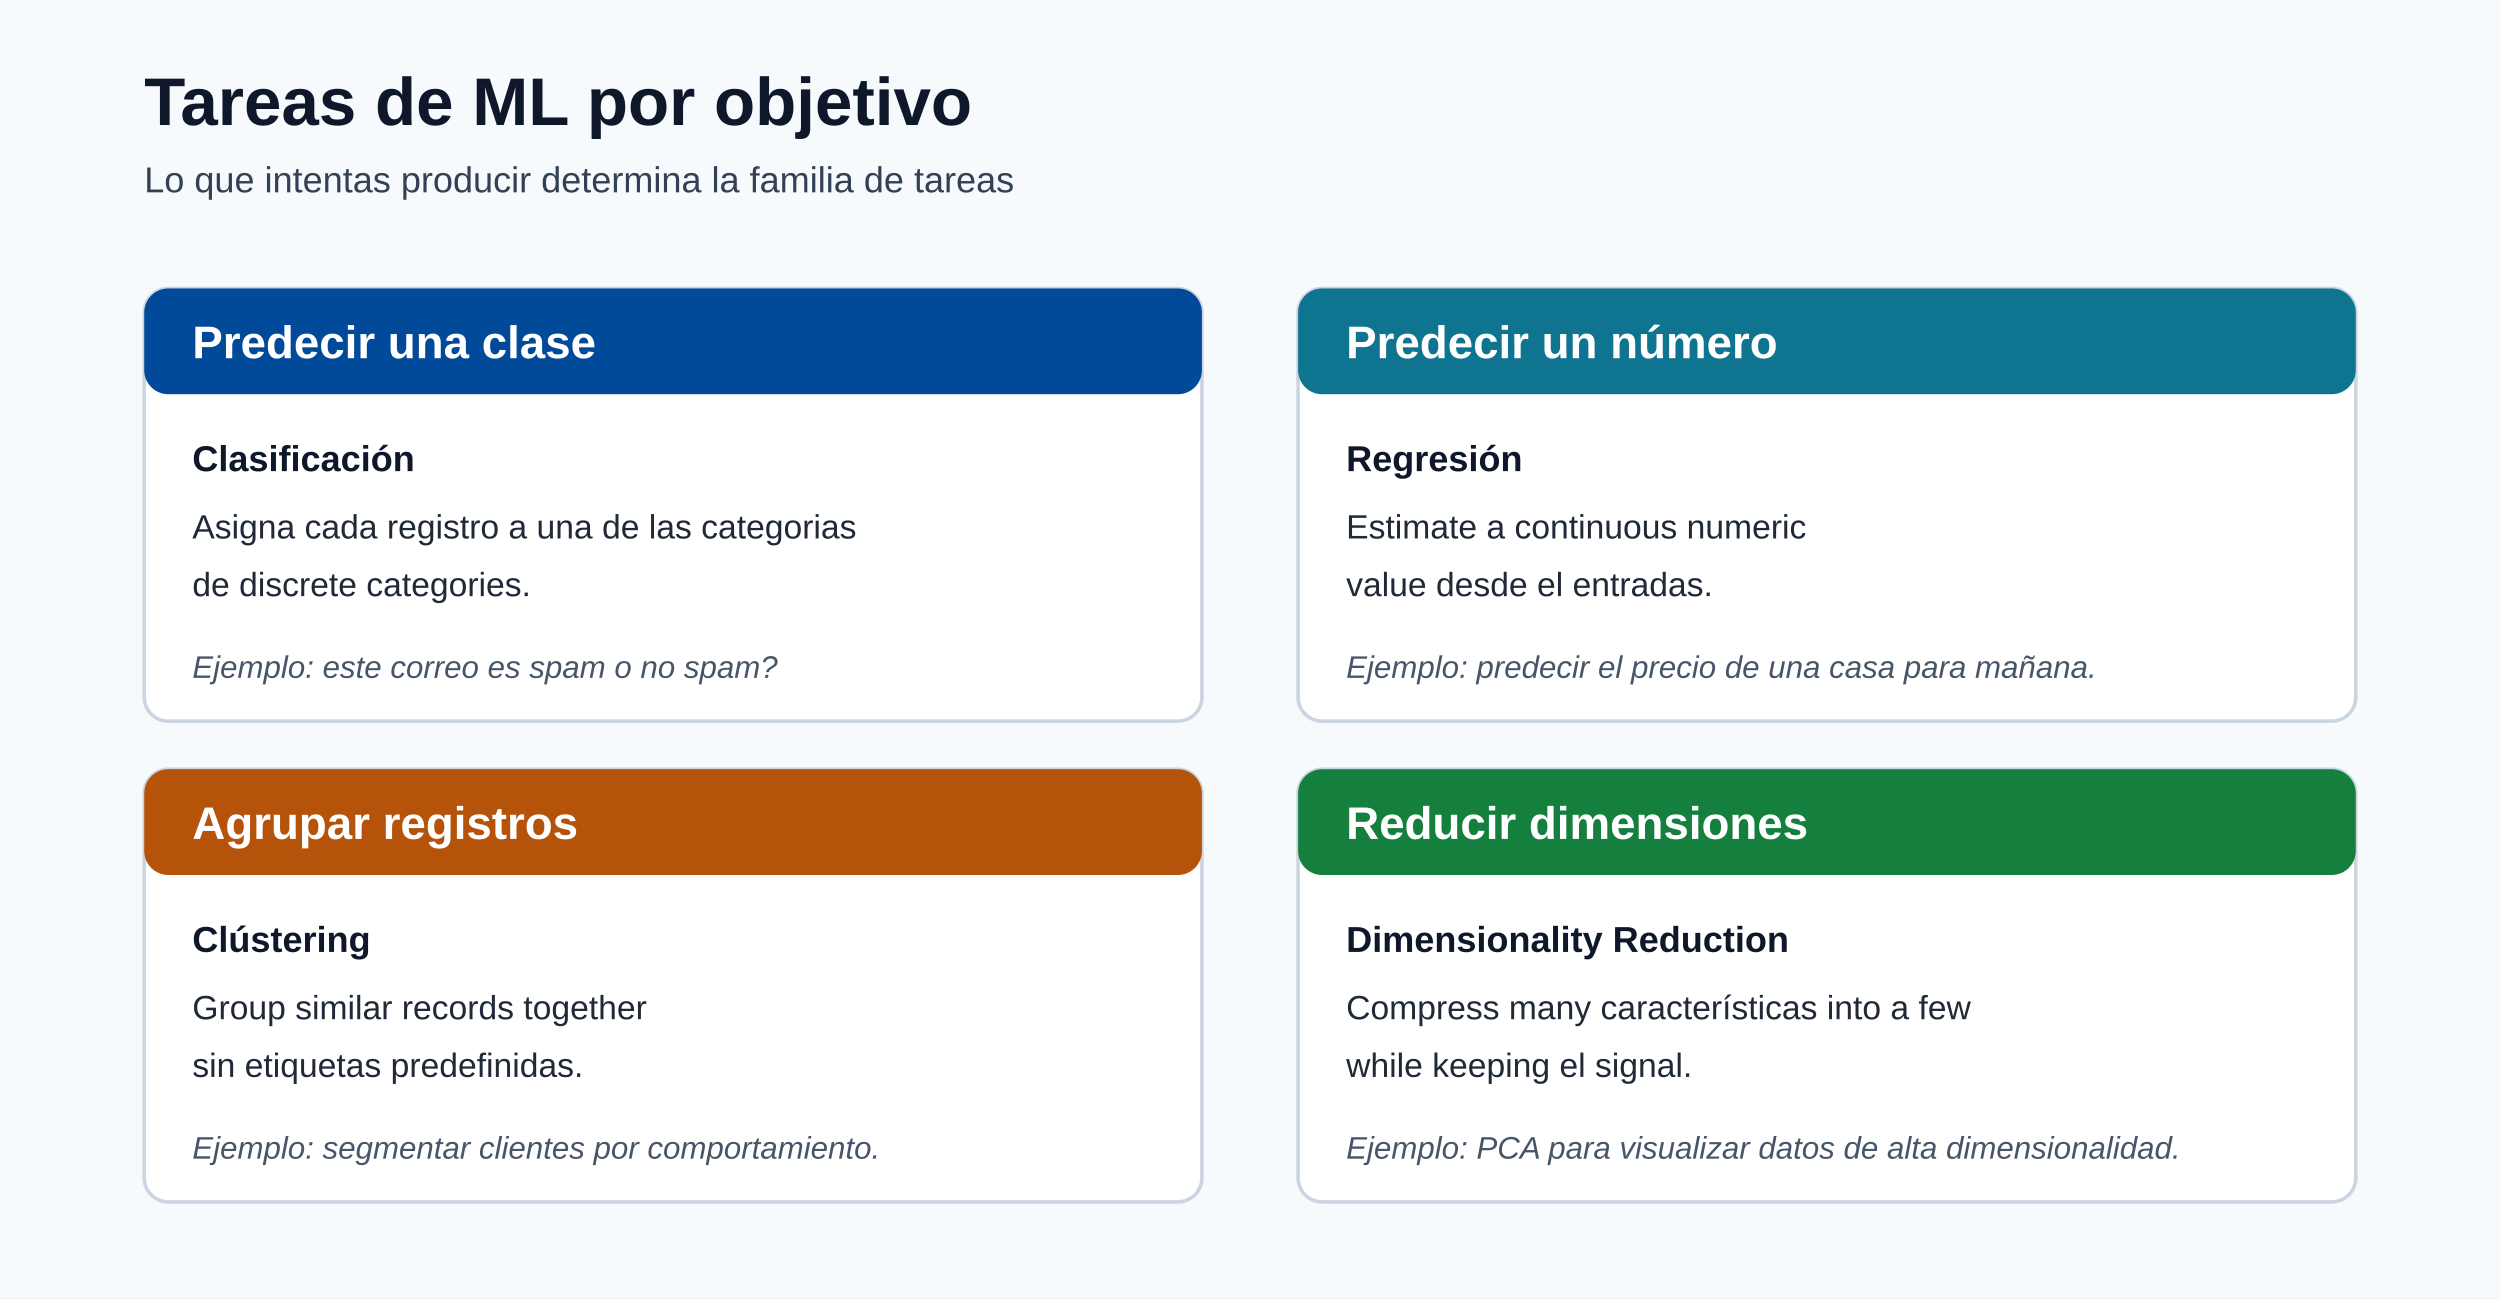
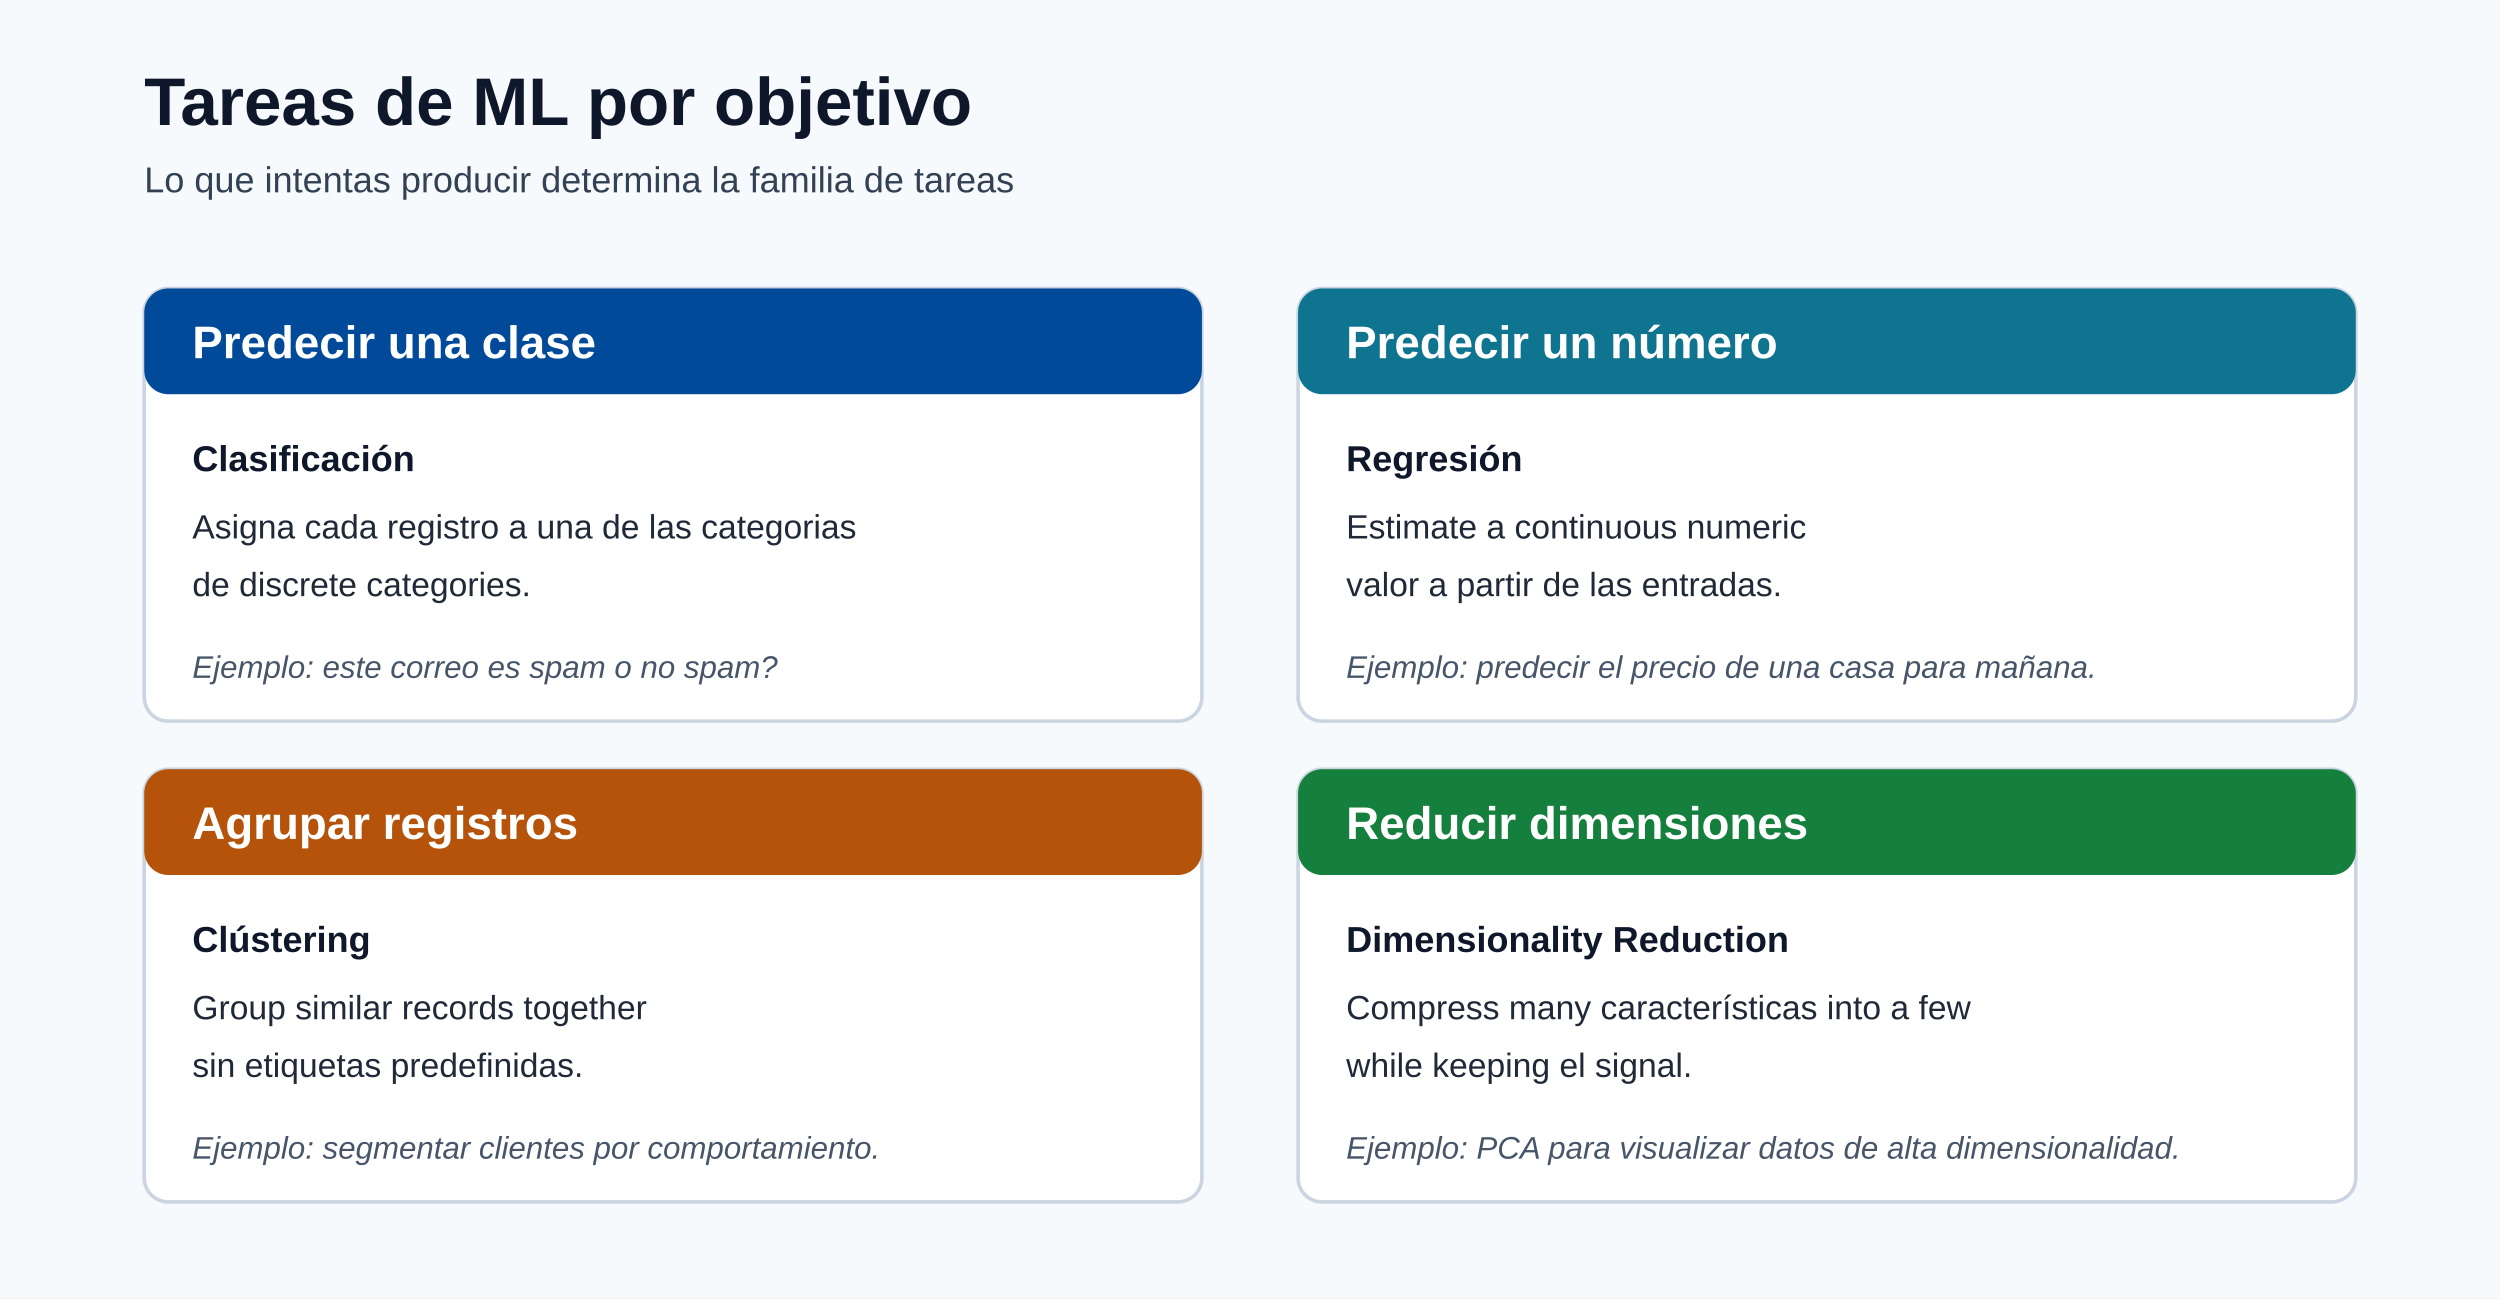
<svg xmlns="http://www.w3.org/2000/svg" width="1040" height="540" viewBox="0 0 1040 540" role="img" aria-labelledby="title desc">
  <defs>
    <style>
      .bg { fill: #f7fafc; }
      .title { fill: #0f172a; font-family: Segoe UI, Arial, sans-serif; font-size: 28px; font-weight: 700; }
      .subtitle { fill: #334155; font-family: Segoe UI, Arial, sans-serif; font-size: 15px; }
      .card { fill: #ffffff; stroke: #cbd5e1; stroke-width: 1.5; }
      .head { font-family: Segoe UI, Arial, sans-serif; font-size: 19px; font-weight: 700; fill: #ffffff; }
      .task { font-family: Segoe UI, Arial, sans-serif; font-size: 15px; font-weight: 700; fill: #0f172a; }
      .item { font-family: Segoe UI, Arial, sans-serif; font-size: 14px; fill: #1f2937; }
      .ex { font-family: Segoe UI, Arial, sans-serif; font-size: 13px; fill: #475569; font-style: italic; }
    </style>
  </defs>
  <rect class="bg" x="0" y="0" width="1040" height="540" />
  <text class="title" x="60" y="52">Tareas de ML por objetivo</text>
  <text class="subtitle" x="60" y="80">Lo que intentas producir determina la familia de tareas</text>
  <rect class="card" x="60" y="120" width="440" height="180" rx="10" stroke="#004a99" stroke-width="2" />
  <rect x="60" y="120" width="440" height="44" rx="10" fill="#004a99" />
  <text class="head" x="80" y="149">Predecir una clase</text>
  <text class="task" x="80" y="196">Clasificación</text>
  <text class="item" x="80" y="224">Asigna cada registro a una de las categorias</text>
  <text class="item" x="80" y="248">de discrete categories.</text>
  <text class="ex" x="80" y="282">Ejemplo: este correo es spam o no spam?</text>
  <rect class="card" x="540" y="120" width="440" height="180" rx="10" stroke="#0e7490" stroke-width="2" />
  <rect x="540" y="120" width="440" height="44" rx="10" fill="#0e7490" />
  <text class="head" x="560" y="149">Predecir un número</text>
  <text class="task" x="560" y="196">Regresión</text>
  <text class="item" x="560" y="224">Estimate a continuous numeric</text>
-   <text class="item" x="560" y="248">value desde el entradas.</text>
+   <text class="item" x="560" y="248">valor a partir de las entradas.</text>
  <text class="ex" x="560" y="282">Ejemplo: predecir el precio de una casa para mañana.</text>
  <rect class="card" x="60" y="320" width="440" height="180" rx="10" stroke="#b45309" stroke-width="2" />
  <rect x="60" y="320" width="440" height="44" rx="10" fill="#b45309" />
  <text class="head" x="80" y="349">Agrupar registros</text>
  <text class="task" x="80" y="396">Clústering</text>
  <text class="item" x="80" y="424">Group similar records together</text>
  <text class="item" x="80" y="448">sin etiquetas predefinidas.</text>
  <text class="ex" x="80" y="482">Ejemplo: segmentar clientes por comportamiento.</text>
  <rect class="card" x="540" y="320" width="440" height="180" rx="10" stroke="#15803d" stroke-width="2" />
  <rect x="540" y="320" width="440" height="44" rx="10" fill="#15803d" />
  <text class="head" x="560" y="349">Reducir dimensiones</text>
  <text class="task" x="560" y="396">Dimensionality Reduction</text>
  <text class="item" x="560" y="424">Compress many características into a few</text>
  <text class="item" x="560" y="448">while keeping el signal.</text>
  <text class="ex" x="560" y="482">Ejemplo: PCA para visualizar datos de alta dimensionalidad.</text>
</svg>
